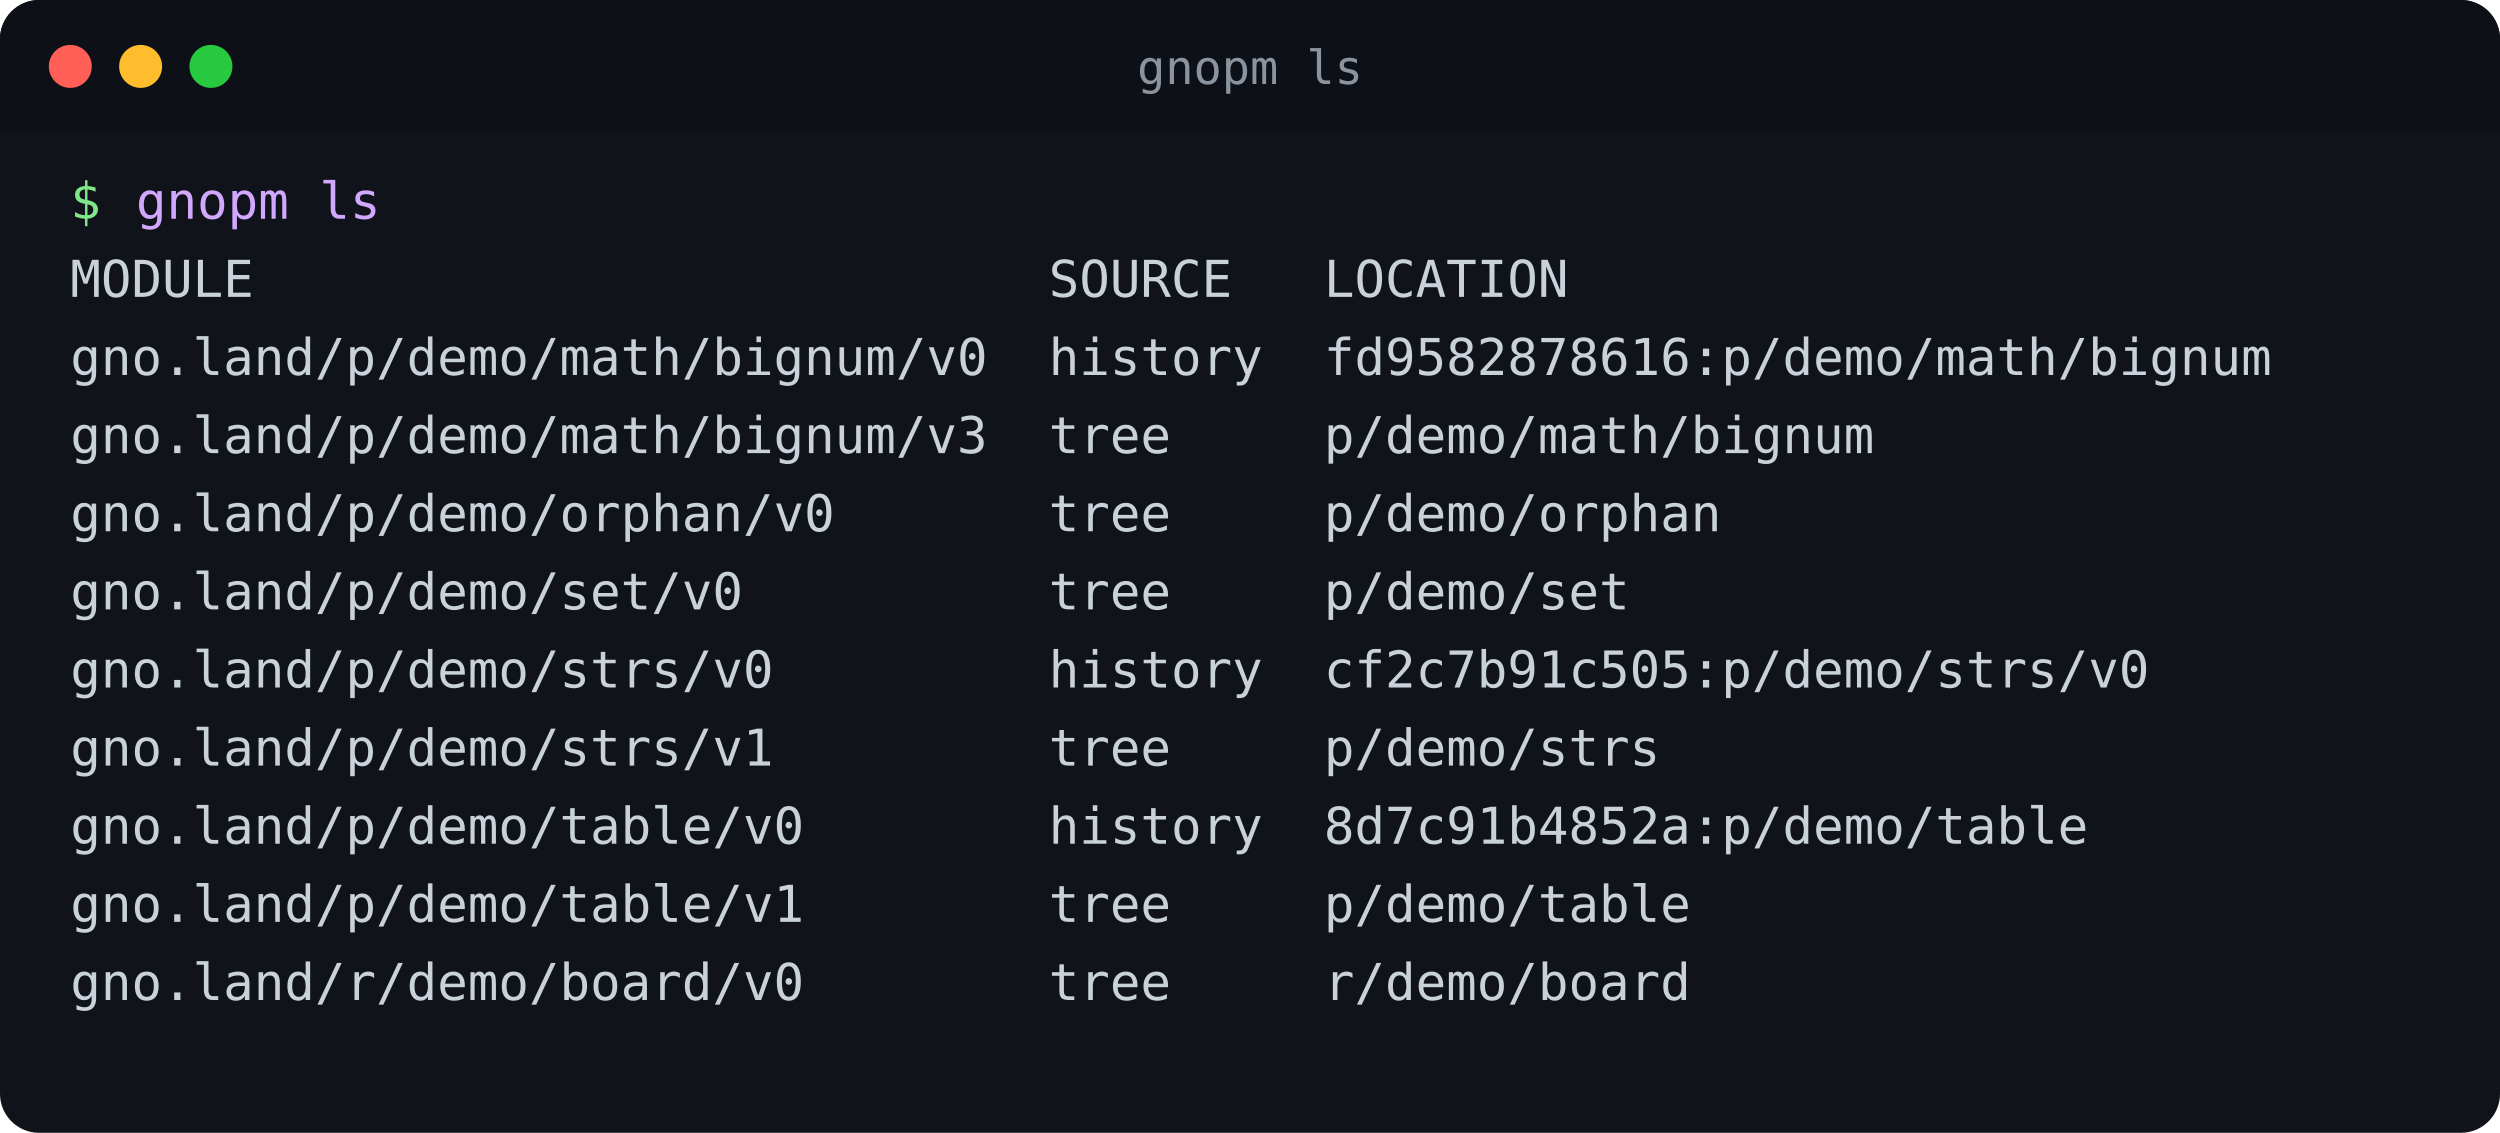
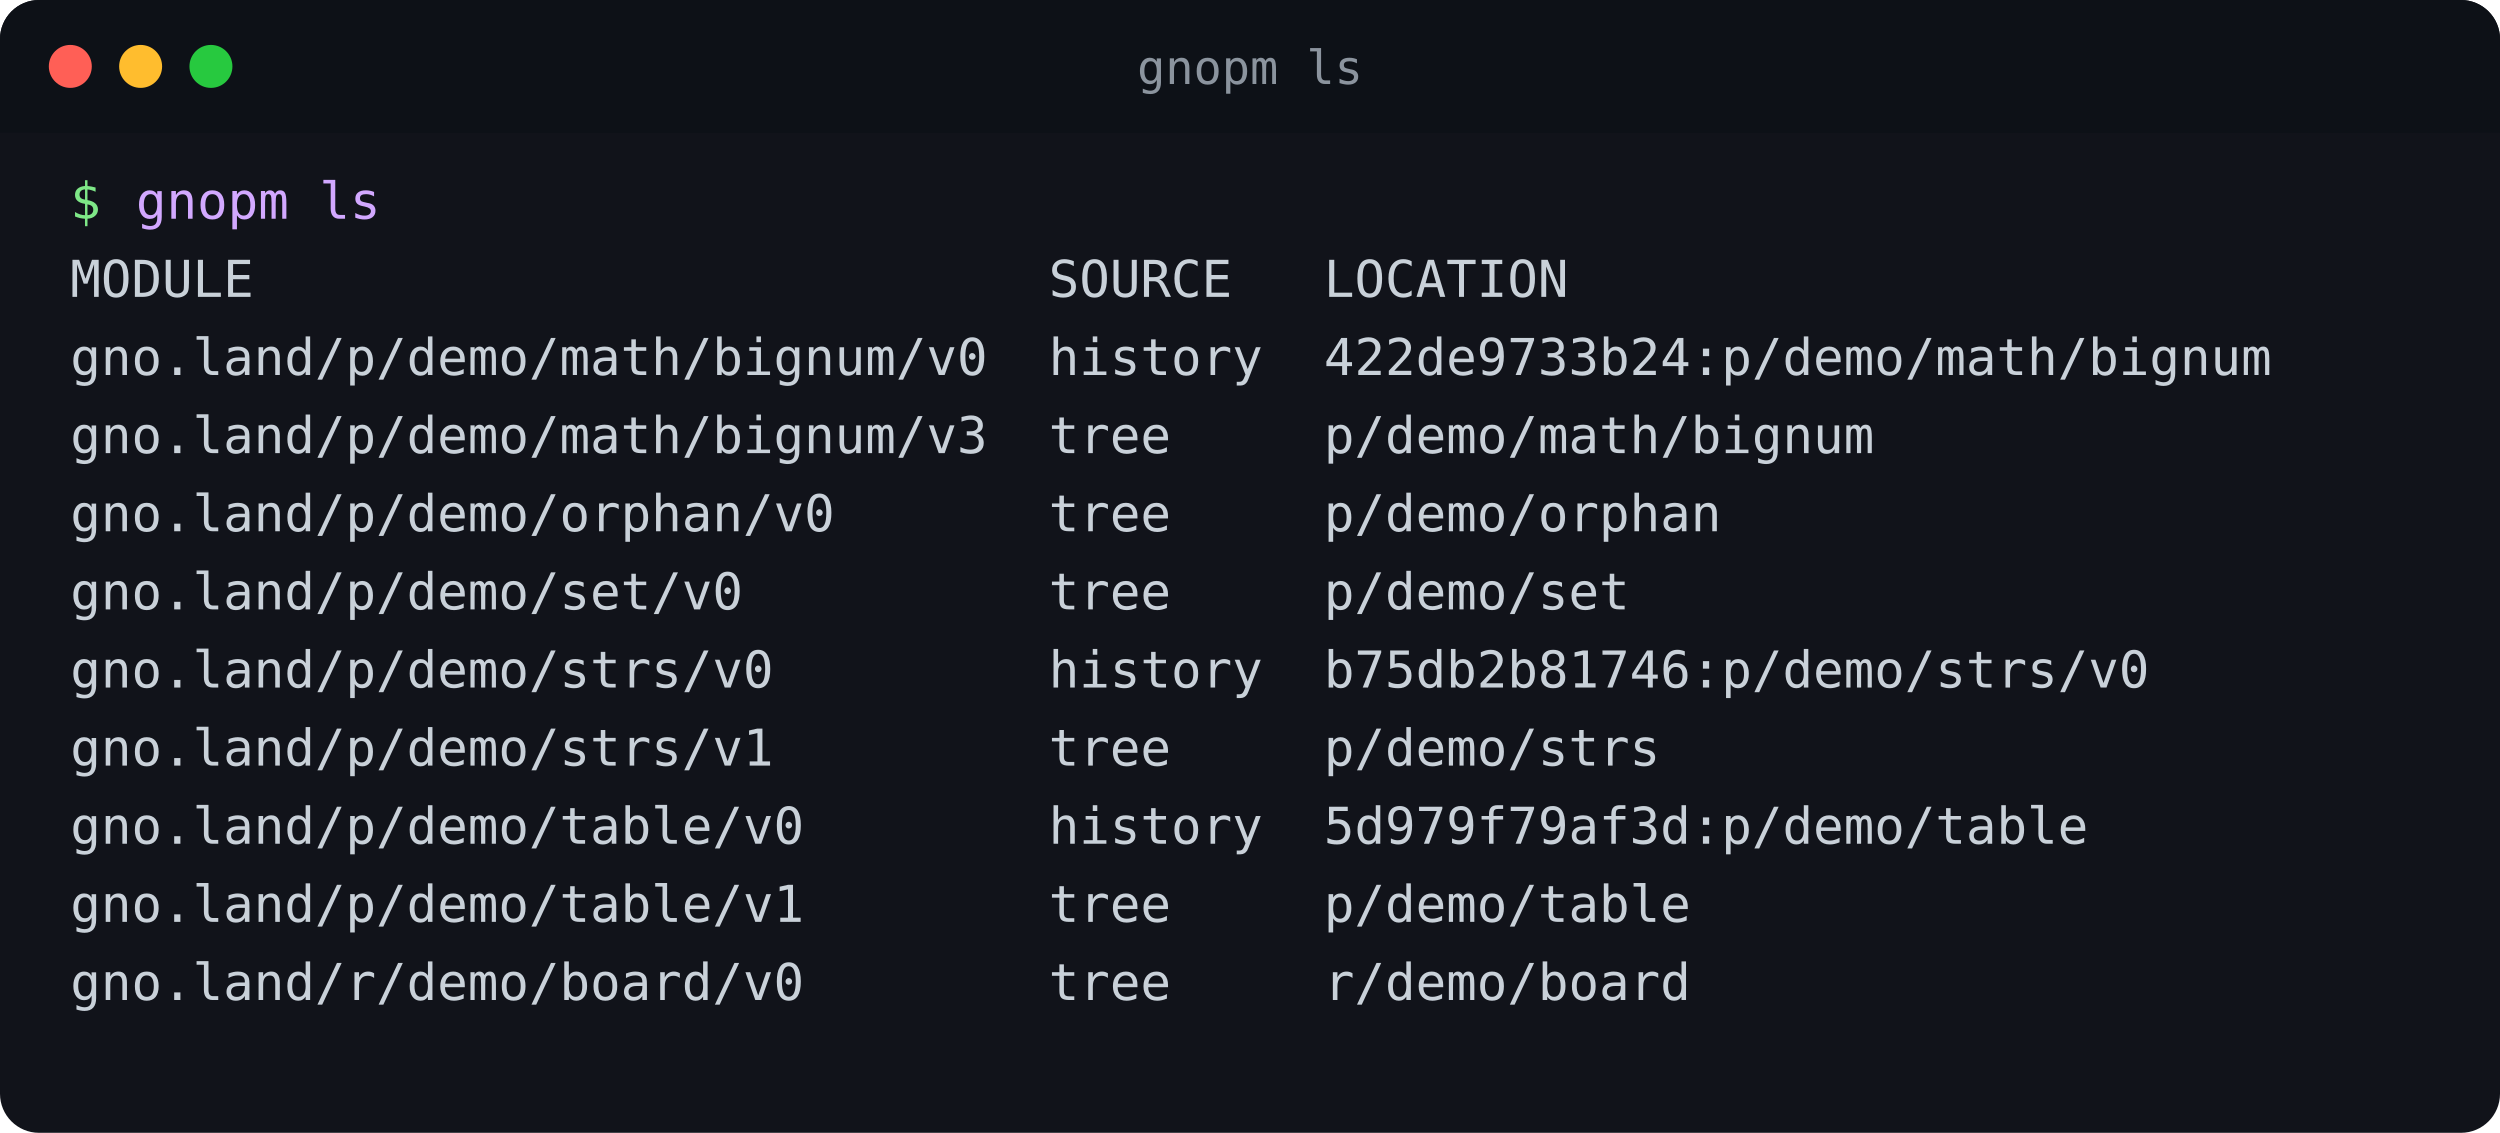
<svg xmlns="http://www.w3.org/2000/svg" width="640" height="290" viewBox="0 0 640 290" font-family="ui-monospace,SFMono-Regular,Menlo,monospace" font-size="13">
  <rect width="640" height="290" rx="10" fill="#11131a" />
  <rect width="640" height="34" rx="10" fill="#0d1117" />
  <rect y="24" width="640" height="10" fill="#0d1117" />
  <circle cx="18" cy="17.0" r="5.5" fill="#ff5f56" />
  <circle cx="36" cy="17.0" r="5.5" fill="#ffbd2e" />
  <circle cx="54" cy="17.0" r="5.5" fill="#27c93f" />
  <text x="320.0" y="21.5" fill="#8b949e" text-anchor="middle" font-size="12">gnopm ls</text>
  <text x="18" y="56" fill="#7ee787">$</text>
  <text x="34.8" y="56" fill="#d2a8ff">gnopm ls</text>
  <text x="18" y="76" fill="#c9d1d9" xml:space="preserve">MODULE                          SOURCE   LOCATION</text>
-   <text x="18" y="96" fill="#c9d1d9" xml:space="preserve">gno.land/p/demo/math/bignum/v0  history  fd9582878616:p/demo/math/bignum</text>
+   <text x="18" y="96" fill="#c9d1d9" xml:space="preserve">gno.land/p/demo/math/bignum/v0  history  422de9733b24:p/demo/math/bignum</text>
  <text x="18" y="116" fill="#c9d1d9" xml:space="preserve">gno.land/p/demo/math/bignum/v3  tree     p/demo/math/bignum</text>
  <text x="18" y="136" fill="#c9d1d9" xml:space="preserve">gno.land/p/demo/orphan/v0       tree     p/demo/orphan</text>
  <text x="18" y="156" fill="#c9d1d9" xml:space="preserve">gno.land/p/demo/set/v0          tree     p/demo/set</text>
-   <text x="18" y="176" fill="#c9d1d9" xml:space="preserve">gno.land/p/demo/strs/v0         history  cf2c7b91c505:p/demo/strs/v0</text>
+   <text x="18" y="176" fill="#c9d1d9" xml:space="preserve">gno.land/p/demo/strs/v0         history  b75db2b81746:p/demo/strs/v0</text>
  <text x="18" y="196" fill="#c9d1d9" xml:space="preserve">gno.land/p/demo/strs/v1         tree     p/demo/strs</text>
-   <text x="18" y="216" fill="#c9d1d9" xml:space="preserve">gno.land/p/demo/table/v0        history  8d7c91b4852a:p/demo/table</text>
+   <text x="18" y="216" fill="#c9d1d9" xml:space="preserve">gno.land/p/demo/table/v0        history  5d979f79af3d:p/demo/table</text>
  <text x="18" y="236" fill="#c9d1d9" xml:space="preserve">gno.land/p/demo/table/v1        tree     p/demo/table</text>
  <text x="18" y="256" fill="#c9d1d9" xml:space="preserve">gno.land/r/demo/board/v0        tree     r/demo/board</text>
</svg>
